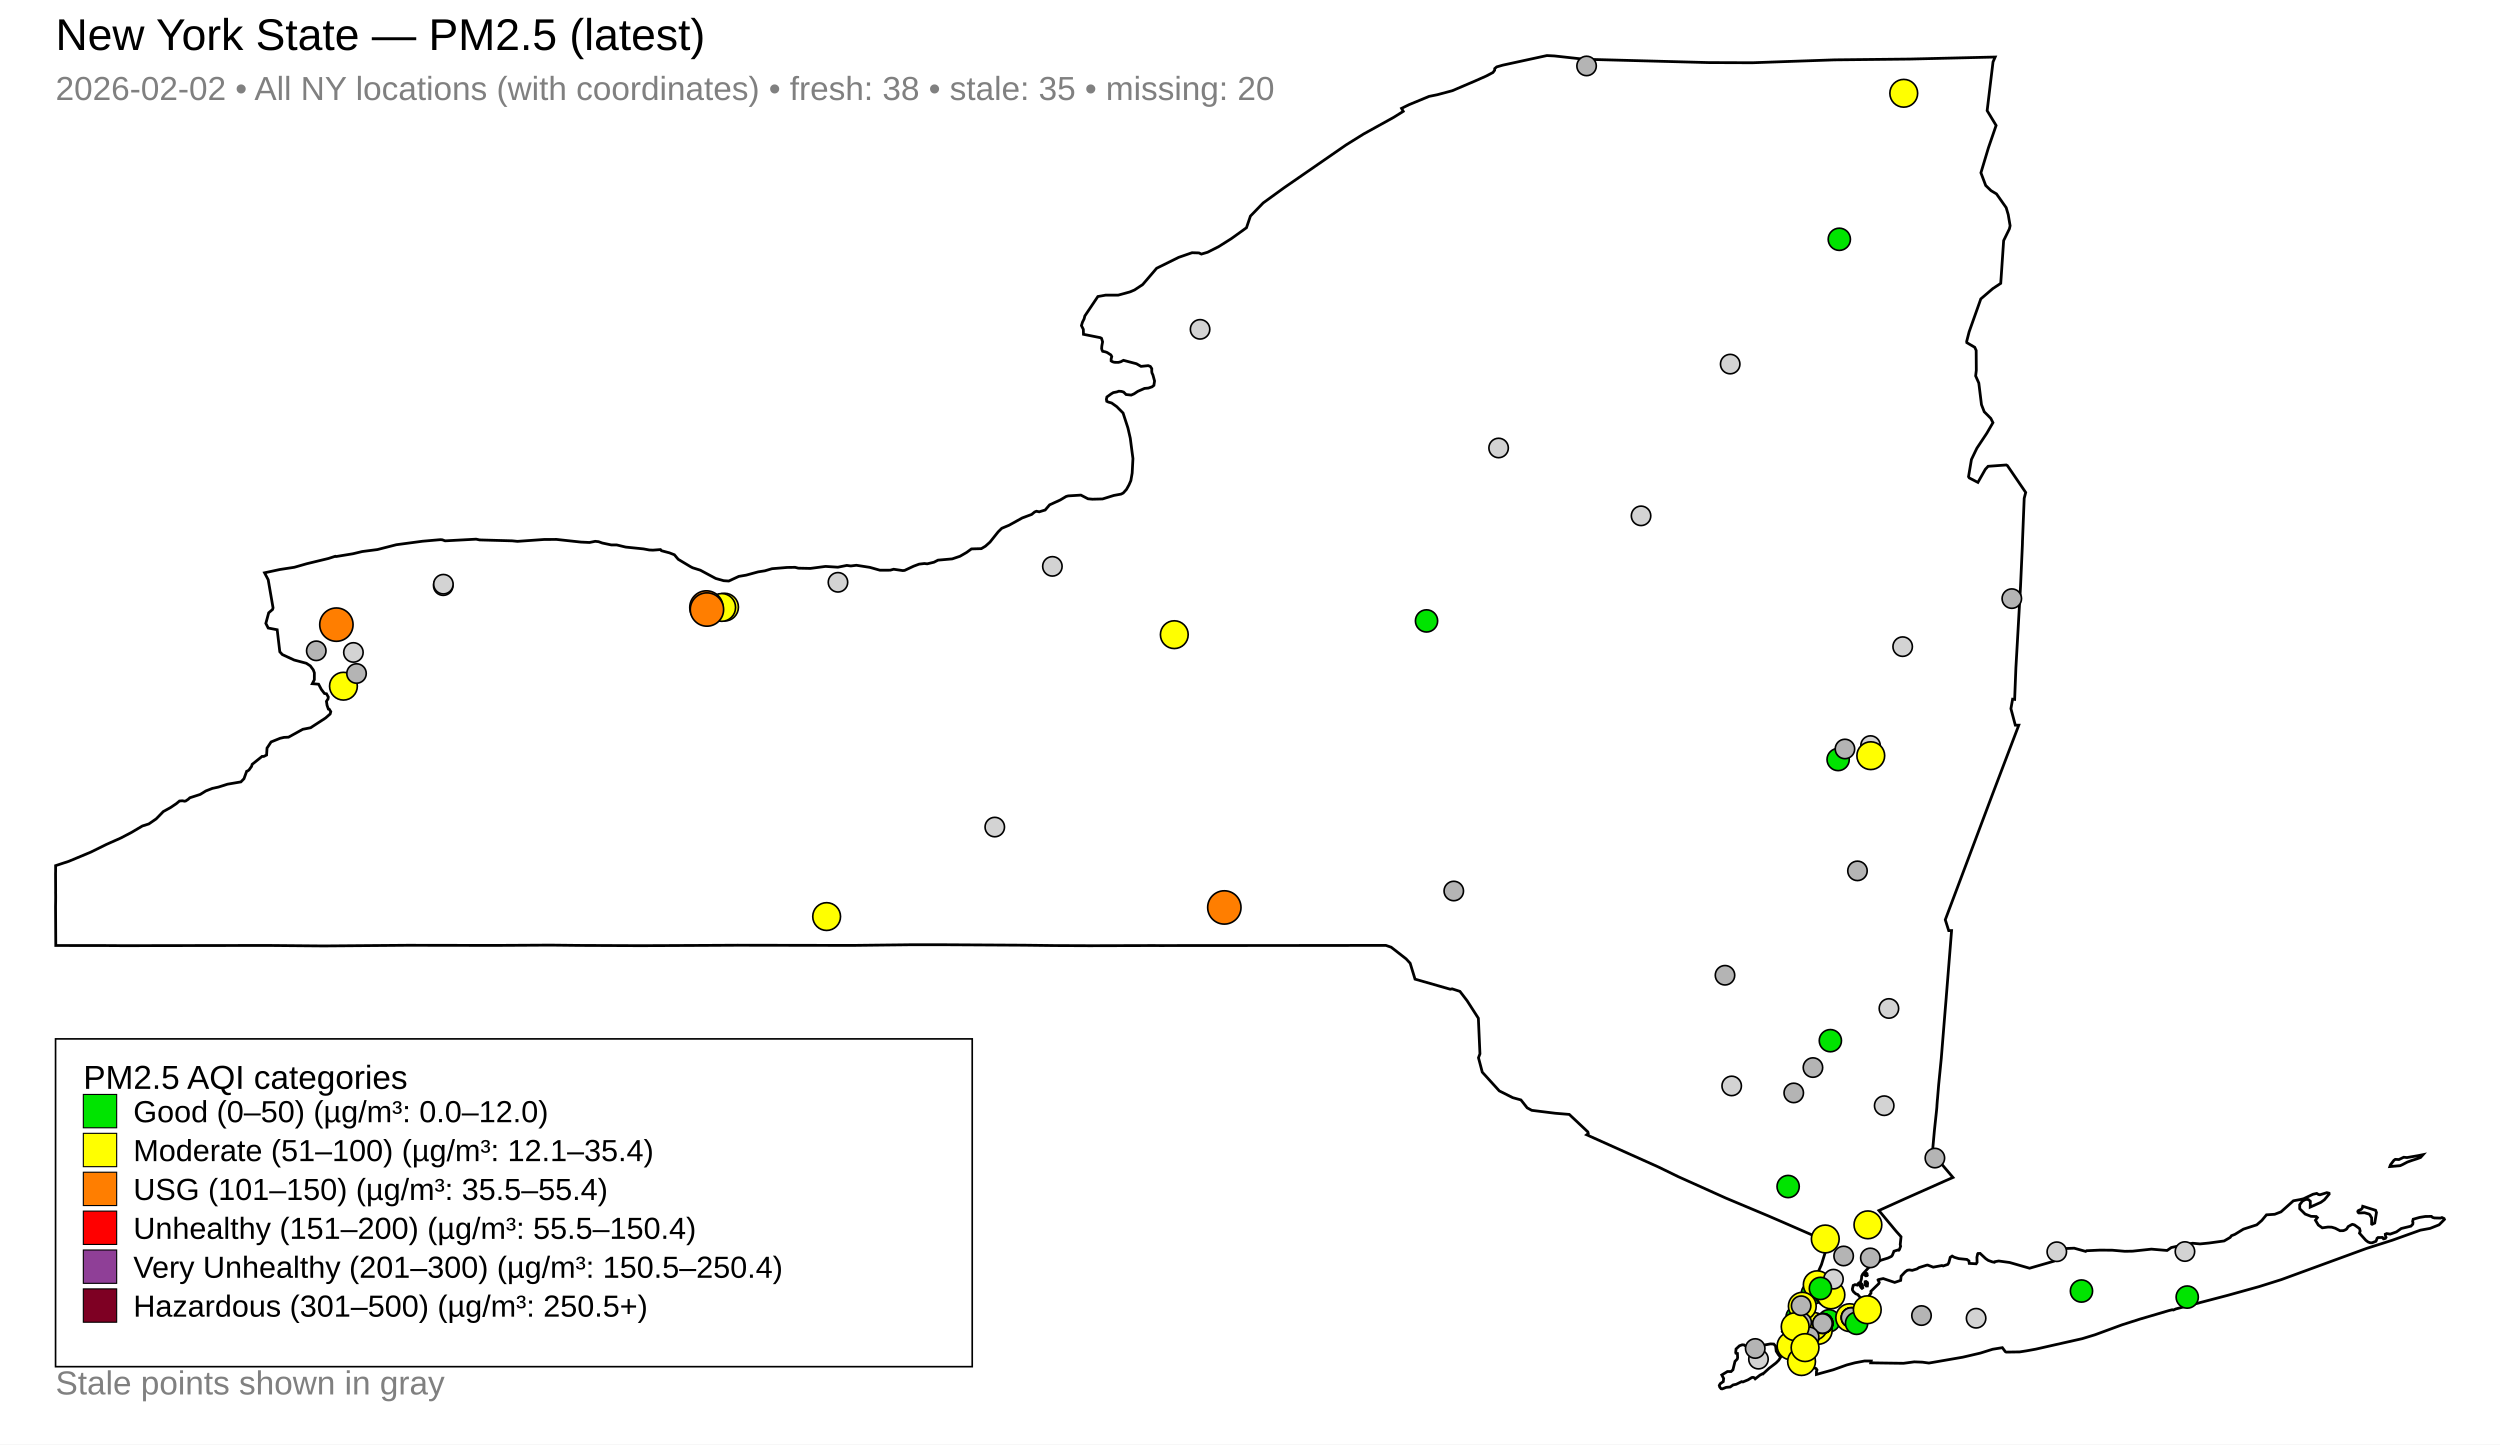
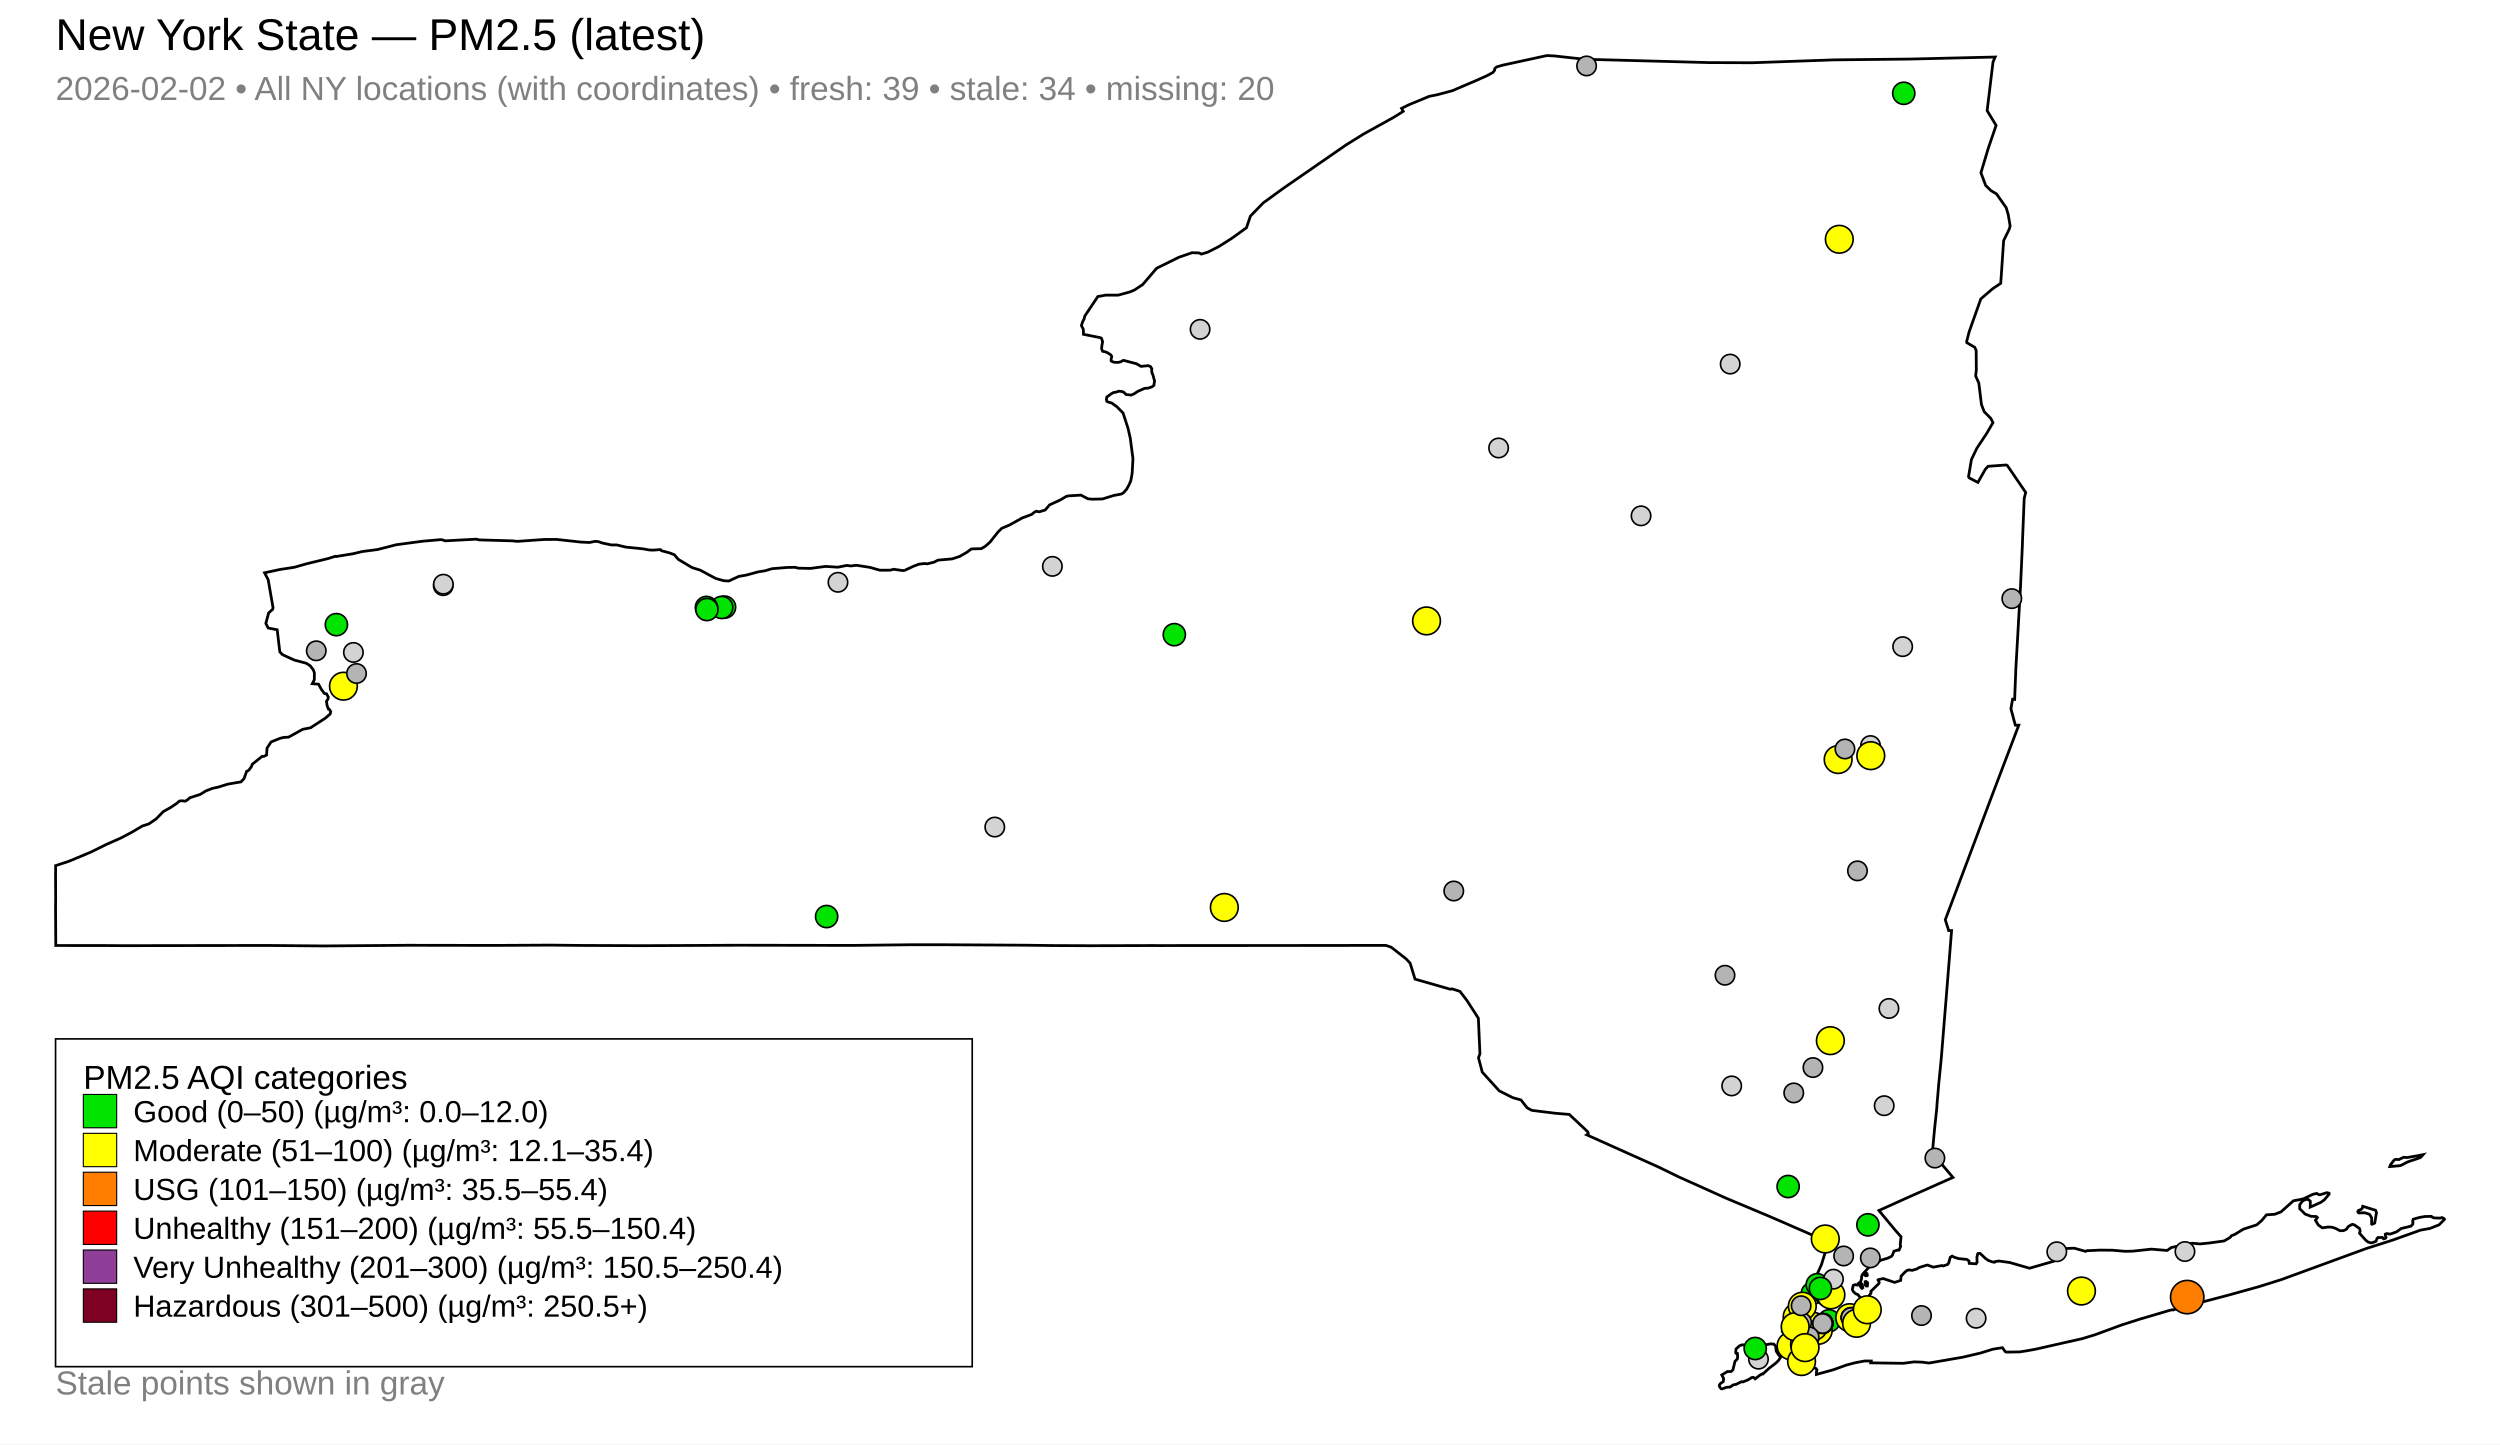
<svg xmlns="http://www.w3.org/2000/svg" width="900" height="520">
  <rect x="0" y="0" width="900" height="520" fill="white" />
  <text x="20" y="18" font-family="Arial, sans-serif" font-size="16">New York State — PM2.5 (latest)</text>
-   <text x="20" y="36" font-family="Arial, sans-serif" font-size="12" fill="gray">2026-02-02 • All NY locations (with coordinates) • fresh: 38 • stale: 35 • missing: 20</text>
+   <text x="20" y="36" font-family="Arial, sans-serif" font-size="12" fill="gray">2026-02-02 • All NY locations (with coordinates) • fresh: 39 • stale: 34 • missing: 20</text>
  <path d="M671.45,461.41 L671.76,461.32 L672.22,461.64 L672.35,461.97 L672.25,462.95 L671.86,462.98 L671.49,462.62 L671.42,461.90 L671.45,461.41 Z" fill="none" stroke="black" stroke-width="1" />
  <path d="M642.36,478.33 L642.45,478.27 L642.52,478.30 L642.67,478.45 L642.08,479.44 L641.97,479.57 L641.76,479.50 L641.65,479.36 L641.70,479.29 L642.36,478.33 Z" fill="none" stroke="black" stroke-width="1" />
  <path d="M631.09,495.85 L630.63,495.92 L629.30,496.74 L627.44,497.50 L626.99,497.39 L625.05,498.34 L623.91,498.58 L622.89,499.31 L621.43,499.45 L619.97,500.00 L619.59,499.94 L619.11,499.34 L618.94,498.75 L619.31,498.11 L620.38,497.37 L620.51,496.26 L619.84,494.98 L621.89,493.74 L623.20,493.75 L623.86,493.12 L624.60,490.10 L625.39,489.28 L625.54,488.77 L625.47,487.25 L624.94,487.17 L624.85,486.89 L624.98,485.63 L626.20,484.49 L627.20,484.13 L627.86,484.18 L628.29,484.48 L630.16,484.84 L633.73,484.48 L637.39,483.80 L638.55,483.86 L639.22,484.59 L639.45,486.43 L640.24,487.69 L641.02,488.58 L640.36,489.66 L639.38,490.65 L636.92,492.53 L634.68,494.60 L634.55,494.53 L633.57,495.05 L631.87,496.39 L631.55,496.00 L631.09,495.85 Z" fill="none" stroke="black" stroke-width="1" />
  <path d="M849.98,435.40 L850.40,435.00 L850.58,434.26 L855.20,435.70 L855.53,436.51 L854.90,440.30 L853.95,440.75 L853.79,440.66 L853.79,438.43 L853.14,437.30 L852.79,437.05 L851.24,436.59 L849.21,436.67 L848.92,436.46 L848.81,436.10 L849.05,435.78 L849.98,435.40 Z" fill="none" stroke="black" stroke-width="1" />
  <path d="M870.50,416.04 L872.32,415.67 L871.40,416.69 L870.20,417.14 L868.43,417.71 L866.65,418.34 L864.93,419.25 L864.09,419.63 L860.35,419.96 L860.56,419.36 L861.16,418.55 L861.81,417.71 L862.30,417.37 L863.61,417.44 L865.33,416.61 L866.53,416.72 L869.49,416.21 L870.50,416.04 Z" fill="none" stroke="black" stroke-width="1" />
  <path d="M672.13,458.56 L672.14,458.66 L672.14,458.72 L672.14,458.86 L672.23,459.11 L672.15,459.22 L671.72,459.30 L671.25,459.00 L671.26,458.78 L671.52,458.74 L671.57,458.43 L671.76,458.34 L672.01,458.42 L672.12,458.50 L672.13,458.56 Z" fill="none" stroke="black" stroke-width="1" />
  <path d="M711.67,111.62 L708.89,119.45 L708.00,122.91 L708.06,123.36 L710.90,125.02 L711.42,126.16 L711.47,133.32 L711.23,135.33 L712.37,137.90 L713.33,145.68 L714.32,148.22 L714.32,148.23 L716.69,150.62 L717.46,152.16 L716.34,154.09 L715.25,155.97 L711.69,161.33 L711.12,162.50 L709.72,165.42 L708.67,171.61 L708.95,172.06 L712.04,173.67 L714.72,168.95 L715.71,167.87 L722.27,167.39 L722.67,167.63 L728.86,176.71 L729.25,177.28 L728.71,179.40 L728.10,194.68 L728.09,194.76 L728.08,195.48 L728.05,196.41 L727.86,200.66 L727.39,211.06 L726.27,230.83 L725.74,240.07 L725.73,240.19 L725.72,240.42 L725.27,251.78 L724.54,251.70 L723.93,255.12 L725.51,261.06 L726.76,261.07 L722.18,273.10 L717.23,286.12 L710.91,302.93 L700.30,331.12 L701.53,335.01 L702.57,335.01 L700.65,358.95 L700.65,359.00 L700.08,365.91 L699.29,375.69 L698.86,381.02 L697.92,390.50 L697.50,395.54 L697.49,395.62 L697.48,395.72 L697.46,395.84 L697.46,395.89 L697.45,395.95 L697.30,397.94 L697.29,398.09 L697.29,398.14 L697.28,398.37 L697.27,398.55 L697.17,399.64 L697.11,400.19 L697.09,400.40 L696.44,406.47 L696.33,407.58 L695.65,415.11 L703.07,423.89 L700.16,425.16 L699.60,425.41 L688.75,430.24 L686.82,431.10 L686.00,431.46 L676.41,435.79 L680.06,440.19 L680.83,441.10 L681.61,442.05 L682.65,443.29 L684.29,445.13 L684.37,445.24 L684.08,448.06 L684.22,448.65 L683.79,449.84 L683.56,450.08 L683.30,449.97 L681.82,450.44 L681.25,451.90 L680.91,452.31 L679.66,452.90 L677.07,453.70 L675.98,454.45 L673.26,455.77 L670.59,458.65 L670.35,459.12 L670.21,459.39 L670.13,460.39 L669.78,461.51 L669.86,461.98 L670.22,462.23 L670.50,462.70 L670.50,462.99 L670.49,463.23 L670.60,463.60 L670.45,463.73 L670.31,463.82 L670.15,463.69 L669.84,463.26 L669.53,462.78 L669.70,462.27 L669.40,461.80 L669.23,461.82 L668.86,462.18 L668.61,462.63 L667.80,462.47 L667.16,462.76 L666.86,464.00 L666.90,464.43 L667.26,465.03 L668.07,465.76 L668.85,466.07 L670.08,467.63 L670.58,468.27 L671.16,468.23 L671.99,467.65 L672.01,467.64 L673.56,465.50 L673.52,464.88 L676.36,462.11 L676.53,461.69 L676.10,460.78 L676.22,460.66 L677.95,460.28 L682.09,461.67 L682.62,461.49 L684.24,460.94 L684.40,459.42 L685.84,457.89 L686.64,457.30 L687.38,457.17 L688.40,457.33 L690.11,456.81 L690.84,456.33 L693.58,455.47 L693.99,455.43 L695.96,456.18 L699.09,455.59 L699.56,455.74 L701.20,455.18 L701.51,454.68 L701.56,454.61 L702.09,452.64 L702.78,452.18 L702.84,452.21 L703.35,452.51 L703.54,452.61 L703.97,452.75 L705.14,453.10 L705.48,453.14 L705.92,453.18 L707.17,453.31 L707.99,453.39 L708.08,453.40 L708.82,453.94 L708.84,454.11 L708.93,454.82 L711.41,454.96 L711.75,454.44 L711.69,452.62 L711.97,451.37 L712.09,451.24 L712.84,451.23 L714.85,453.11 L715.77,453.74 L717.21,454.27 L717.99,454.42 L718.14,454.21 L719.54,453.96 L723.48,454.50 L723.48,454.50 L730.64,456.56 L739.37,454.04 L739.67,453.38 L739.84,451.18 L740.27,450.08 L743.57,449.47 L746.71,449.35 L750.83,450.50 L751.18,450.26 L756.02,450.04 L760.46,450.08 L764.95,450.47 L767.74,450.42 L774.50,449.69 L780.15,450.17 L781.68,449.11 L786.64,448.02 L789.37,447.57 L792.02,447.81 L795.24,447.49 L800.69,446.74 L802.85,445.48 L803.34,444.85 L804.55,444.38 L807.63,442.49 L812.44,440.94 L814.24,439.37 L815.93,437.34 L818.90,437.14 L821.17,436.26 L825.62,432.29 L828.10,431.83 L829.29,431.55 L832.69,429.93 L834.03,429.63 L834.66,430.02 L835.20,430.12 L837.67,429.36 L838.45,429.55 L838.50,429.87 L836.78,431.92 L835.52,432.84 L831.68,434.56 L831.72,432.46 L831.03,431.85 L830.34,431.77 L829.75,431.92 L828.83,432.45 L827.89,433.71 L827.90,435.13 L829.85,437.07 L831.97,437.88 L833.86,437.95 L834.26,438.34 L833.56,439.28 L834.59,441.01 L836.02,442.02 L838.12,441.73 L839.41,441.78 L840.70,442.17 L842.40,443.06 L843.63,443.03 L844.42,442.70 L844.83,442.40 L845.34,441.58 L846.64,440.84 L846.91,440.77 L847.62,440.98 L849.42,442.27 L849.66,443.16 L849.41,443.95 L851.70,446.51 L852.50,447.11 L853.25,447.39 L853.98,447.40 L855.33,446.86 L855.66,446.12 L855.74,445.80 L856.07,445.52 L857.67,445.48 L858.06,445.98 L858.15,445.97 L858.36,445.93 L858.75,445.80 L858.97,445.46 L858.75,444.81 L858.71,444.31 L859.20,444.09 L860.47,444.28 L862.73,443.48 L864.44,442.27 L867.94,441.41 L868.59,440.72 L868.67,440.13 L868.54,439.69 L868.75,438.92 L871.08,438.26 L873.13,437.93 L875.32,437.90 L875.73,438.27 L876.37,438.45 L878.55,438.52 L879.10,438.32 L879.86,438.67 L880.00,438.99 L878.08,440.93 L874.83,442.22 L871.35,442.86 L861.17,446.50 L851.91,449.45 L821.30,460.65 L813.23,463.19 L801.98,466.32 L783.30,471.22 L782.44,471.59 L781.99,471.51 L780.80,471.81 L770.46,474.85 L763.93,476.94 L754.22,480.51 L749.60,481.92 L739.78,484.13 L732.91,485.69 L729.57,486.30 L727.07,486.69 L726.81,486.69 L722.25,486.76 L721.89,486.57 L720.85,485.16 L717.35,485.73 L712.94,487.11 L709.48,487.92 L706.59,488.59 L694.41,490.70 L692.08,490.38 L689.13,490.27 L685.24,490.79 L679.31,490.71 L673.48,490.62 L673.53,490.41 L673.63,489.97 L671.28,489.95 L668.40,490.49 L667.81,490.60 L664.81,491.39 L659.97,493.12 L653.92,494.79 L653.93,493.72 L654.12,493.19 L653.80,492.69 L653.48,492.56 L652.83,492.29 L652.23,491.79 L651.22,491.87 L647.74,492.11 L646.58,492.09 L645.82,491.85 L645.49,491.67 L645.39,491.28 L646.01,490.71 L646.11,490.58 L646.63,489.96 L646.44,489.42 L645.61,488.88 L643.23,488.50 L642.49,487.59 L642.19,486.33 L642.63,485.03 L642.90,484.64 L643.31,484.03 L644.81,482.70 L644.57,480.60 L644.31,480.34 L644.19,480.22 L644.10,479.73 L644.44,479.04 L644.79,478.83 L644.97,478.16 L644.68,477.60 L644.13,477.34 L645.30,472.33 L645.80,471.59 L646.70,470.22 L647.56,468.92 L648.23,467.90 L652.43,461.52 L653.54,459.79 L654.04,459.01 L654.05,459.01 L654.69,457.56 L655.54,455.67 L655.73,455.24 L658.33,446.78 L657.39,446.77 L656.39,446.35 L642.34,440.21 L642.34,440.21 L636.74,437.79 L636.27,437.59 L623.59,432.27 L621.30,431.31 L607.02,424.88 L604.15,423.59 L597.03,420.12 L571.21,408.53 L571.77,408.09 L571.62,407.48 L564.94,401.19 L564.57,401.16 L559.87,400.77 L551.43,399.72 L549.78,398.82 L547.54,395.98 L544.57,395.15 L539.74,392.72 L533.62,385.98 L532.58,382.03 L532.25,380.80 L532.78,379.37 L532.21,366.57 L528.15,360.25 L525.58,356.90 L522.77,355.99 L522.09,356.12 L509.41,352.49 L507.66,346.77 L506.19,345.18 L500.83,341.00 L498.91,340.34 L491.03,340.35 L490.57,340.35 L486.12,340.35 L485.47,340.36 L485.40,340.37 L431.39,340.39 L431.08,340.39 L417.73,340.41 L415.79,340.40 L414.97,340.40 L413.41,340.40 L391.85,340.46 L391.18,340.45 L378.97,340.40 L378.49,340.39 L368.59,340.27 L368.53,340.27 L340.49,340.11 L338.40,340.10 L329.08,340.10 L328.96,340.11 L328.40,340.11 L327.31,340.11 L326.71,340.12 L324.20,340.15 L324.19,340.15 L319.64,340.20 L319.63,340.20 L306.90,340.35 L265.50,340.28 L254.11,340.34 L238.89,340.41 L230.96,340.44 L229.96,340.44 L208.32,340.35 L208.29,340.35 L198.12,340.24 L189.21,340.29 L178.17,340.35 L146.78,340.30 L116.53,340.54 L111.73,340.50 L97.20,340.37 L96.24,340.36 L44.33,340.44 L42.93,340.43 L36.46,340.39 L34.89,340.38 L34.89,340.39 L20.08,340.38 L20.00,326.35 L20.03,324.28 L20.04,323.01 L20.03,321.88 L20.02,321.20 L20.03,320.78 L20.00,314.47 L20.02,313.59 L20.02,311.63 L24.82,310.05 L32.70,306.76 L38.29,304.00 L43.48,301.69 L47.32,299.68 L51.26,297.35 L53.57,296.62 L56.23,294.79 L58.80,292.15 L61.36,290.74 L63.51,289.29 L64.62,288.36 L65.67,288.28 L66.45,288.43 L66.85,288.35 L67.76,287.74 L68.34,287.20 L72.08,285.99 L74.12,284.73 L76.48,283.81 L78.63,283.35 L81.89,282.31 L86.73,281.48 L87.83,280.34 L88.03,279.78 L88.81,277.65 L89.17,277.53 L89.64,277.18 L90.54,275.93 L90.79,275.15 L94.34,272.31 L94.94,272.32 L95.97,271.81 L96.13,269.31 L97.59,267.10 L100.85,265.78 L102.24,265.46 L103.87,265.38 L108.98,262.55 L111.81,261.99 L117.20,258.48 L118.85,257.03 L119.08,256.20 L118.52,255.30 L118.21,255.25 L117.74,253.94 L117.52,252.48 L118.09,251.60 L118.19,250.93 L117.53,249.76 L116.81,249.66 L115.68,248.18 L114.69,246.31 L112.43,246.13 L113.16,244.71 L113.17,242.22 L112.79,241.17 L111.73,239.73 L111.48,239.56 L110.26,238.77 L105.89,237.61 L101.65,235.65 L100.73,234.64 L99.82,226.98 L99.79,226.71 L96.55,226.09 L95.70,224.42 L96.73,220.61 L98.11,219.42 L98.30,218.83 L96.55,208.71 L95.24,206.21 L100.75,205.02 L105.97,204.22 L110.44,202.94 L118.20,201.06 L120.72,200.26 L120.96,200.36 L127.08,199.35 L130.41,198.55 L135.88,197.84 L142.68,196.10 L152.14,194.84 L158.51,194.28 L159.20,194.32 L160.22,194.70 L161.05,194.66 L171.41,194.10 L172.66,194.37 L184.42,194.70 L186.27,194.89 L195.89,194.21 L200.32,194.19 L209.12,195.15 L212.16,195.29 L212.25,195.29 L214.25,194.88 L215.47,195.00 L216.80,195.48 L220.09,196.18 L222.04,196.18 L225.25,196.95 L231.64,197.60 L233.73,197.99 L235.06,198.05 L237.77,197.85 L238.13,198.26 L240.99,199.02 L242.78,199.72 L244.16,201.35 L248.63,204.03 L249.35,204.40 L252.12,205.27 L254.96,206.80 L257.67,208.25 L260.52,209.05 L262.36,209.17 L265.97,207.50 L268.62,207.05 L272.95,205.87 L275.37,205.49 L277.93,204.73 L278.54,204.68 L279.56,204.60 L283.36,204.28 L286.24,204.24 L287.40,204.54 L291.73,204.63 L297.18,203.91 L301.64,204.19 L304.86,203.55 L306.28,203.75 L308.30,203.50 L313.14,204.25 L316.78,205.28 L320.50,205.26 L321.72,204.93 L324.99,205.41 L325.67,205.34 L328.91,203.82 L330.88,203.09 L332.77,202.87 L333.80,202.98 L336.24,202.39 L337.69,201.65 L342.80,201.20 L345.59,200.26 L347.98,198.88 L349.72,197.61 L350.65,197.58 L353.28,197.51 L354.75,196.63 L356.40,195.16 L359.33,191.47 L360.63,190.19 L362.11,189.57 L363.20,189.12 L368.02,186.45 L371.39,185.20 L372.46,184.32 L373.13,184.05 L374.11,184.26 L376.27,183.60 L377.85,181.75 L381.66,180.01 L383.82,178.72 L384.57,178.52 L389.12,178.24 L391.66,179.56 L393.25,179.71 L396.92,179.62 L400.98,178.36 L403.59,177.88 L404.37,177.48 L405.53,176.19 L406.42,174.60 L407.11,173.02 L407.58,170.32 L407.86,165.08 L407.43,161.84 L406.90,157.75 L406.05,154.06 L404.30,148.68 L402.03,146.39 L400.20,145.08 L399.02,144.75 L398.43,144.46 L398.30,143.71 L398.49,142.90 L399.19,142.40 L399.96,141.84 L400.79,141.34 L402.07,141.09 L402.77,140.84 L403.73,140.91 L404.50,141.15 L405.39,142.03 L407.24,142.23 L408.27,141.78 L409.60,140.89 L412.03,139.83 L413.42,139.71 L414.75,139.25 L415.40,138.73 L415.64,137.15 L415.05,134.99 L414.70,134.22 L414.63,133.66 L414.63,132.69 L414.11,131.91 L413.35,131.63 L410.77,131.90 L409.13,130.95 L404.44,129.72 L403.48,130.23 L402.65,130.45 L401.80,130.45 L401.14,130.42 L400.49,130.22 L400.01,129.92 L400.01,129.23 L400.23,128.35 L399.91,127.76 L398.58,126.91 L397.93,126.67 L396.96,126.47 L396.72,126.00 L396.59,125.47 L396.65,124.60 L396.94,123.06 L396.55,121.81 L396.15,121.57 L390.05,120.35 L390.00,118.58 L389.32,117.22 L389.67,116.02 L390.28,114.79 L390.55,113.73 L395.23,106.75 L398.07,106.24 L402.54,106.25 L406.75,105.10 L408.43,104.39 L411.37,102.44 L416.39,96.57 L424.32,92.65 L429.13,90.98 L431.61,91.05 L432.49,91.47 L434.73,90.81 L438.71,88.79 L443.22,85.95 L444.47,85.06 L448.73,81.98 L450.15,77.80 L454.75,73.05 L462.25,67.61 L484.59,52.17 L490.91,48.23 L501.72,42.25 L505.17,40.09 L504.56,39.01 L507.22,37.70 L514.47,34.70 L517.43,34.10 L522.81,32.66 L530.97,29.18 L535.07,27.36 L537.46,26.10 L538.06,25.30 L538.10,24.70 L538.81,24.08 L541.02,23.45 L556.89,20.00 L559.60,20.14 L567.94,21.06 L570.44,21.33 L615.11,22.53 L630.83,22.59 L643.82,22.13 L660.44,21.55 L687.64,21.26 L718.26,20.53 L717.49,22.29 L716.48,30.64 L715.37,39.83 L718.60,45.16 L715.84,53.19 L713.13,62.21 L714.85,66.77 L716.21,68.09 L716.77,68.63 L718.74,69.81 L718.74,69.81 L722.22,74.75 L722.96,77.26 L723.64,81.27 L723.38,82.39 L721.31,86.62 L720.42,99.76 L720.26,102.01 L717.42,103.89 L713.09,107.61 L711.67,111.62 Z" fill="none" stroke="black" stroke-width="1" />
  <circle cx="623.41" cy="390.93" r="3.50" fill="lightgray" stroke="black" stroke-width="0.6" />
  <circle cx="113.86" cy="234.29" r="3.50" fill="rgb(180,180,180)" stroke="black" stroke-width="0.6" />
  <circle cx="643.73" cy="427.15" r="4.00" fill="#00E400" stroke="black" stroke-width="0.6" />
  <circle cx="652.45" cy="465.63" r="4.00" fill="#00E400" stroke="black" stroke-width="0.6" />
  <circle cx="645.75" cy="393.45" r="3.50" fill="rgb(180,180,180)" stroke="black" stroke-width="0.6" />
  <circle cx="633.05" cy="489.30" r="3.50" fill="lightgray" stroke="black" stroke-width="0.6" />
  <circle cx="539.50" cy="161.27" r="3.50" fill="lightgray" stroke="black" stroke-width="0.6" />
  <circle cx="711.40" cy="474.57" r="3.50" fill="lightgray" stroke="black" stroke-width="0.6" />
  <circle cx="159.56" cy="210.84" r="3.50" fill="lightgray" stroke="black" stroke-width="0.6" />
  <circle cx="590.78" cy="185.70" r="3.50" fill="lightgray" stroke="black" stroke-width="0.6" />
  <circle cx="622.87" cy="131.07" r="3.50" fill="lightgray" stroke="black" stroke-width="0.6" />
  <circle cx="358.12" cy="297.74" r="3.50" fill="lightgray" stroke="black" stroke-width="0.6" />
-   <circle cx="513.55" cy="223.53" r="4.00" fill="#00E400" stroke="black" stroke-width="0.6" />
+   <circle cx="513.55" cy="223.53" r="5.00" fill="#FFFF00" stroke="black" stroke-width="0.6" />
  <circle cx="432.03" cy="118.56" r="3.50" fill="lightgray" stroke="black" stroke-width="0.6" />
-   <circle cx="260.84" cy="218.57" r="5.00" fill="#FFFF00" stroke="black" stroke-width="0.6" />
-   <circle cx="654.21" cy="462.50" r="5.00" fill="#FFFF00" stroke="black" stroke-width="0.6" />
+   <circle cx="260.84" cy="218.57" r="4.00" fill="#00E400" stroke="black" stroke-width="0.6" />
+   <circle cx="654.21" cy="462.50" r="4.00" fill="#00E400" stroke="black" stroke-width="0.6" />
  <circle cx="657.44" cy="466.02" r="4.00" fill="#00E400" stroke="black" stroke-width="0.6" />
  <circle cx="658.41" cy="475.49" r="4.00" fill="#00E400" stroke="black" stroke-width="0.6" />
  <circle cx="673.39" cy="268.40" r="3.50" fill="lightgray" stroke="black" stroke-width="0.6" />
  <circle cx="301.67" cy="209.63" r="3.50" fill="lightgray" stroke="black" stroke-width="0.6" />
  <circle cx="665.90" cy="474.36" r="5.00" fill="#FFFF00" stroke="black" stroke-width="0.6" />
-   <circle cx="662.15" cy="86.14" r="4.00" fill="#00E400" stroke="black" stroke-width="0.6" />
-   <circle cx="672.45" cy="440.94" r="5.00" fill="#FFFF00" stroke="black" stroke-width="0.6" />
+   <circle cx="662.15" cy="86.14" r="5.00" fill="#FFFF00" stroke="black" stroke-width="0.6" />
+   <circle cx="672.45" cy="440.94" r="4.00" fill="#00E400" stroke="black" stroke-width="0.6" />
  <circle cx="684.96" cy="232.79" r="3.50" fill="lightgray" stroke="black" stroke-width="0.6" />
  <circle cx="678.31" cy="398.05" r="3.50" fill="lightgray" stroke="black" stroke-width="0.6" />
  <circle cx="648.49" cy="475.16" r="3.50" fill="rgb(180,180,180)" stroke="black" stroke-width="0.6" />
-   <circle cx="422.75" cy="228.48" r="5.00" fill="#FFFF00" stroke="black" stroke-width="0.6" />
-   <circle cx="297.59" cy="329.96" r="5.00" fill="#FFFF00" stroke="black" stroke-width="0.6" />
-   <circle cx="749.33" cy="464.77" r="4.00" fill="#00E400" stroke="black" stroke-width="0.6" />
+   <circle cx="422.75" cy="228.48" r="4.00" fill="#00E400" stroke="black" stroke-width="0.6" />
+   <circle cx="297.59" cy="329.96" r="4.00" fill="#00E400" stroke="black" stroke-width="0.6" />
+   <circle cx="749.33" cy="464.77" r="5.00" fill="#FFFF00" stroke="black" stroke-width="0.6" />
  <circle cx="644.77" cy="484.52" r="5.00" fill="#FFFF00" stroke="black" stroke-width="0.6" />
  <circle cx="127.23" cy="234.88" r="3.50" fill="lightgray" stroke="black" stroke-width="0.6" />
  <circle cx="673.48" cy="272.05" r="5.00" fill="#FFFF00" stroke="black" stroke-width="0.6" />
  <circle cx="123.64" cy="247.03" r="5.00" fill="#FFFF00" stroke="black" stroke-width="0.6" />
  <circle cx="159.62" cy="210.31" r="3.50" fill="lightgray" stroke="black" stroke-width="0.6" />
  <circle cx="691.74" cy="473.60" r="3.50" fill="rgb(180,180,180)" stroke="black" stroke-width="0.6" />
  <circle cx="647.35" cy="476.84" r="3.50" fill="rgb(180,180,180)" stroke="black" stroke-width="0.6" />
  <circle cx="654.57" cy="478.94" r="5.00" fill="#FFFF00" stroke="black" stroke-width="0.6" />
  <circle cx="659.13" cy="466.16" r="5.00" fill="#FFFF00" stroke="black" stroke-width="0.6" />
  <circle cx="660.05" cy="460.50" r="3.50" fill="lightgray" stroke="black" stroke-width="0.6" />
  <circle cx="680.01" cy="363.05" r="3.50" fill="lightgray" stroke="black" stroke-width="0.6" />
  <circle cx="786.58" cy="450.55" r="3.50" fill="lightgray" stroke="black" stroke-width="0.6" />
  <circle cx="571.17" cy="23.74" r="3.50" fill="rgb(180,180,180)" stroke="black" stroke-width="0.6" />
  <circle cx="740.45" cy="450.63" r="3.50" fill="lightgray" stroke="black" stroke-width="0.6" />
  <circle cx="128.35" cy="242.46" r="3.50" fill="rgb(180,180,180)" stroke="black" stroke-width="0.6" />
  <circle cx="378.86" cy="203.89" r="3.50" fill="lightgray" stroke="black" stroke-width="0.6" />
  <circle cx="666.63" cy="474.18" r="3.50" fill="rgb(180,180,180)" stroke="black" stroke-width="0.6" />
-   <circle cx="259.81" cy="218.68" r="5.00" fill="#FFFF00" stroke="black" stroke-width="0.6" />
+   <circle cx="259.81" cy="218.68" r="4.00" fill="#00E400" stroke="black" stroke-width="0.6" />
  <circle cx="655.35" cy="463.83" r="4.00" fill="#00E400" stroke="black" stroke-width="0.6" />
-   <circle cx="631.88" cy="485.46" r="3.50" fill="rgb(180,180,180)" stroke="black" stroke-width="0.6" />
+   <circle cx="631.88" cy="485.46" r="4.00" fill="#00E400" stroke="black" stroke-width="0.6" />
  <circle cx="673.32" cy="452.85" r="3.50" fill="rgb(180,180,180)" stroke="black" stroke-width="0.6" />
  <circle cx="651.55" cy="480.96" r="3.50" fill="rgb(180,180,180)" stroke="black" stroke-width="0.6" />
  <circle cx="523.36" cy="320.76" r="3.50" fill="rgb(180,180,180)" stroke="black" stroke-width="0.6" />
  <circle cx="672.22" cy="471.51" r="3.50" fill="rgb(180,180,180)" stroke="black" stroke-width="0.6" />
  <circle cx="666.37" cy="474.31" r="3.50" fill="rgb(180,180,180)" stroke="black" stroke-width="0.6" />
  <circle cx="672.22" cy="471.51" r="3.50" fill="rgb(180,180,180)" stroke="black" stroke-width="0.6" />
-   <circle cx="685.35" cy="33.58" r="5.00" fill="#FFFF00" stroke="black" stroke-width="0.6" />
-   <circle cx="254.31" cy="218.69" r="6.00" fill="#FF7E00" stroke="black" stroke-width="0.6" />
+   <circle cx="685.35" cy="33.58" r="4.00" fill="#00E400" stroke="black" stroke-width="0.6" />
+   <circle cx="254.31" cy="218.69" r="4.00" fill="#00E400" stroke="black" stroke-width="0.6" />
  <circle cx="666.34" cy="474.37" r="3.50" fill="rgb(180,180,180)" stroke="black" stroke-width="0.6" />
  <circle cx="666.37" cy="474.31" r="3.50" fill="rgb(180,180,180)" stroke="black" stroke-width="0.6" />
-   <circle cx="646.96" cy="474.10" r="4.00" fill="#00E400" stroke="black" stroke-width="0.6" />
+   <circle cx="646.96" cy="474.10" r="5.00" fill="#FFFF00" stroke="black" stroke-width="0.6" />
  <circle cx="652.66" cy="384.32" r="3.50" fill="rgb(180,180,180)" stroke="black" stroke-width="0.6" />
  <circle cx="657.10" cy="446.03" r="5.00" fill="#FFFF00" stroke="black" stroke-width="0.6" />
  <circle cx="652.89" cy="477.50" r="5.00" fill="#FFFF00" stroke="black" stroke-width="0.6" />
-   <circle cx="121.10" cy="224.87" r="6.00" fill="#FF7E00" stroke="black" stroke-width="0.6" />
+   <circle cx="121.10" cy="224.87" r="4.00" fill="#00E400" stroke="black" stroke-width="0.6" />
  <circle cx="648.56" cy="490.16" r="5.00" fill="#FFFF00" stroke="black" stroke-width="0.6" />
  <circle cx="656.29" cy="476.41" r="3.50" fill="rgb(180,180,180)" stroke="black" stroke-width="0.6" />
  <circle cx="656.29" cy="476.43" r="3.50" fill="rgb(180,180,180)" stroke="black" stroke-width="0.6" />
  <circle cx="656.31" cy="476.41" r="3.50" fill="rgb(180,180,180)" stroke="black" stroke-width="0.6" />
  <circle cx="656.37" cy="476.36" r="3.50" fill="rgb(180,180,180)" stroke="black" stroke-width="0.6" />
  <circle cx="656.16" cy="476.60" r="3.50" fill="rgb(180,180,180)" stroke="black" stroke-width="0.6" />
  <circle cx="656.27" cy="476.40" r="3.50" fill="rgb(180,180,180)" stroke="black" stroke-width="0.6" />
  <circle cx="656.09" cy="476.47" r="3.50" fill="rgb(180,180,180)" stroke="black" stroke-width="0.6" />
-   <circle cx="668.37" cy="476.39" r="4.00" fill="#00E400" stroke="black" stroke-width="0.6" />
-   <circle cx="440.76" cy="326.68" r="6.00" fill="#FF7E00" stroke="black" stroke-width="0.6" />
+   <circle cx="668.37" cy="476.39" r="5.00" fill="#FFFF00" stroke="black" stroke-width="0.6" />
+   <circle cx="440.76" cy="326.68" r="5.00" fill="#FFFF00" stroke="black" stroke-width="0.6" />
  <circle cx="648.83" cy="470.23" r="5.00" fill="#FFFF00" stroke="black" stroke-width="0.6" />
  <circle cx="672.22" cy="471.51" r="5.00" fill="#FFFF00" stroke="black" stroke-width="0.6" />
  <circle cx="724.25" cy="215.50" r="3.50" fill="rgb(180,180,180)" stroke="black" stroke-width="0.6" />
  <circle cx="668.69" cy="313.51" r="3.50" fill="rgb(180,180,180)" stroke="black" stroke-width="0.6" />
  <circle cx="648.60" cy="476.10" r="3.50" fill="rgb(180,180,180)" stroke="black" stroke-width="0.6" />
-   <circle cx="661.73" cy="273.43" r="4.00" fill="#00E400" stroke="black" stroke-width="0.6" />
-   <circle cx="649.63" cy="483.92" r="4.00" fill="#00E400" stroke="black" stroke-width="0.6" />
-   <circle cx="658.93" cy="374.64" r="4.00" fill="#00E400" stroke="black" stroke-width="0.6" />
+   <circle cx="661.73" cy="273.43" r="5.00" fill="#FFFF00" stroke="black" stroke-width="0.6" />
+   <circle cx="649.63" cy="483.92" r="5.00" fill="#FFFF00" stroke="black" stroke-width="0.6" />
+   <circle cx="658.93" cy="374.64" r="5.00" fill="#FFFF00" stroke="black" stroke-width="0.6" />
  <circle cx="696.56" cy="416.90" r="3.50" fill="rgb(180,180,180)" stroke="black" stroke-width="0.6" />
  <circle cx="787.40" cy="466.95" r="3.50" fill="rgb(180,180,180)" stroke="black" stroke-width="0.6" />
  <circle cx="664.18" cy="269.63" r="3.50" fill="rgb(180,180,180)" stroke="black" stroke-width="0.6" />
  <circle cx="621.00" cy="351.09" r="3.50" fill="rgb(180,180,180)" stroke="black" stroke-width="0.6" />
-   <circle cx="254.50" cy="219.43" r="6.00" fill="#FF7E00" stroke="black" stroke-width="0.6" />
+   <circle cx="254.50" cy="219.43" r="4.00" fill="#00E400" stroke="black" stroke-width="0.6" />
  <circle cx="651.28" cy="481.27" r="3.50" fill="rgb(180,180,180)" stroke="black" stroke-width="0.6" />
-   <circle cx="787.40" cy="466.95" r="4.00" fill="#00E400" stroke="black" stroke-width="0.6" />
+   <circle cx="787.40" cy="466.95" r="6.00" fill="#FF7E00" stroke="black" stroke-width="0.6" />
  <circle cx="663.71" cy="452.15" r="3.50" fill="rgb(180,180,180)" stroke="black" stroke-width="0.6" />
  <circle cx="646.26" cy="477.62" r="5.00" fill="#FFFF00" stroke="black" stroke-width="0.6" />
  <circle cx="649.82" cy="485.14" r="5.00" fill="#FFFF00" stroke="black" stroke-width="0.6" />
  <circle cx="648.41" cy="470.06" r="3.50" fill="rgb(180,180,180)" stroke="black" stroke-width="0.6" />
  <rect x="20" y="374" width="330" height="118" fill="white" stroke="black" stroke-width="0.6" />
  <text x="30" y="392" font-family="Arial, sans-serif" font-size="12">PM2.5 AQI categories</text>
  <rect x="30" y="394" width="12" height="12" fill="#00E400" stroke="black" stroke-width="0.4" />
  <text x="48" y="404" font-family="Arial, sans-serif" font-size="11">Good (0–50)  (µg/m³: 0.0–12.0)</text>
  <rect x="30" y="408" width="12" height="12" fill="#FFFF00" stroke="black" stroke-width="0.4" />
  <text x="48" y="418" font-family="Arial, sans-serif" font-size="11">Moderate (51–100)  (µg/m³: 12.1–35.4)</text>
  <rect x="30" y="422" width="12" height="12" fill="#FF7E00" stroke="black" stroke-width="0.4" />
  <text x="48" y="432" font-family="Arial, sans-serif" font-size="11">USG (101–150)  (µg/m³: 35.5–55.4)</text>
  <rect x="30" y="436" width="12" height="12" fill="#FF0000" stroke="black" stroke-width="0.4" />
  <text x="48" y="446" font-family="Arial, sans-serif" font-size="11">Unhealthy (151–200)  (µg/m³: 55.5–150.4)</text>
  <rect x="30" y="450" width="12" height="12" fill="#8F3F97" stroke="black" stroke-width="0.4" />
  <text x="48" y="460" font-family="Arial, sans-serif" font-size="11">Very Unhealthy (201–300)  (µg/m³: 150.5–250.4)</text>
  <rect x="30" y="464" width="12" height="12" fill="#7E0023" stroke="black" stroke-width="0.4" />
  <text x="48" y="474" font-family="Arial, sans-serif" font-size="11">Hazardous (301–500)  (µg/m³: 250.5+)</text>
  <text x="20" y="502" font-family="Arial, sans-serif" font-size="12" fill="gray">Stale points shown in gray</text>
</svg>
